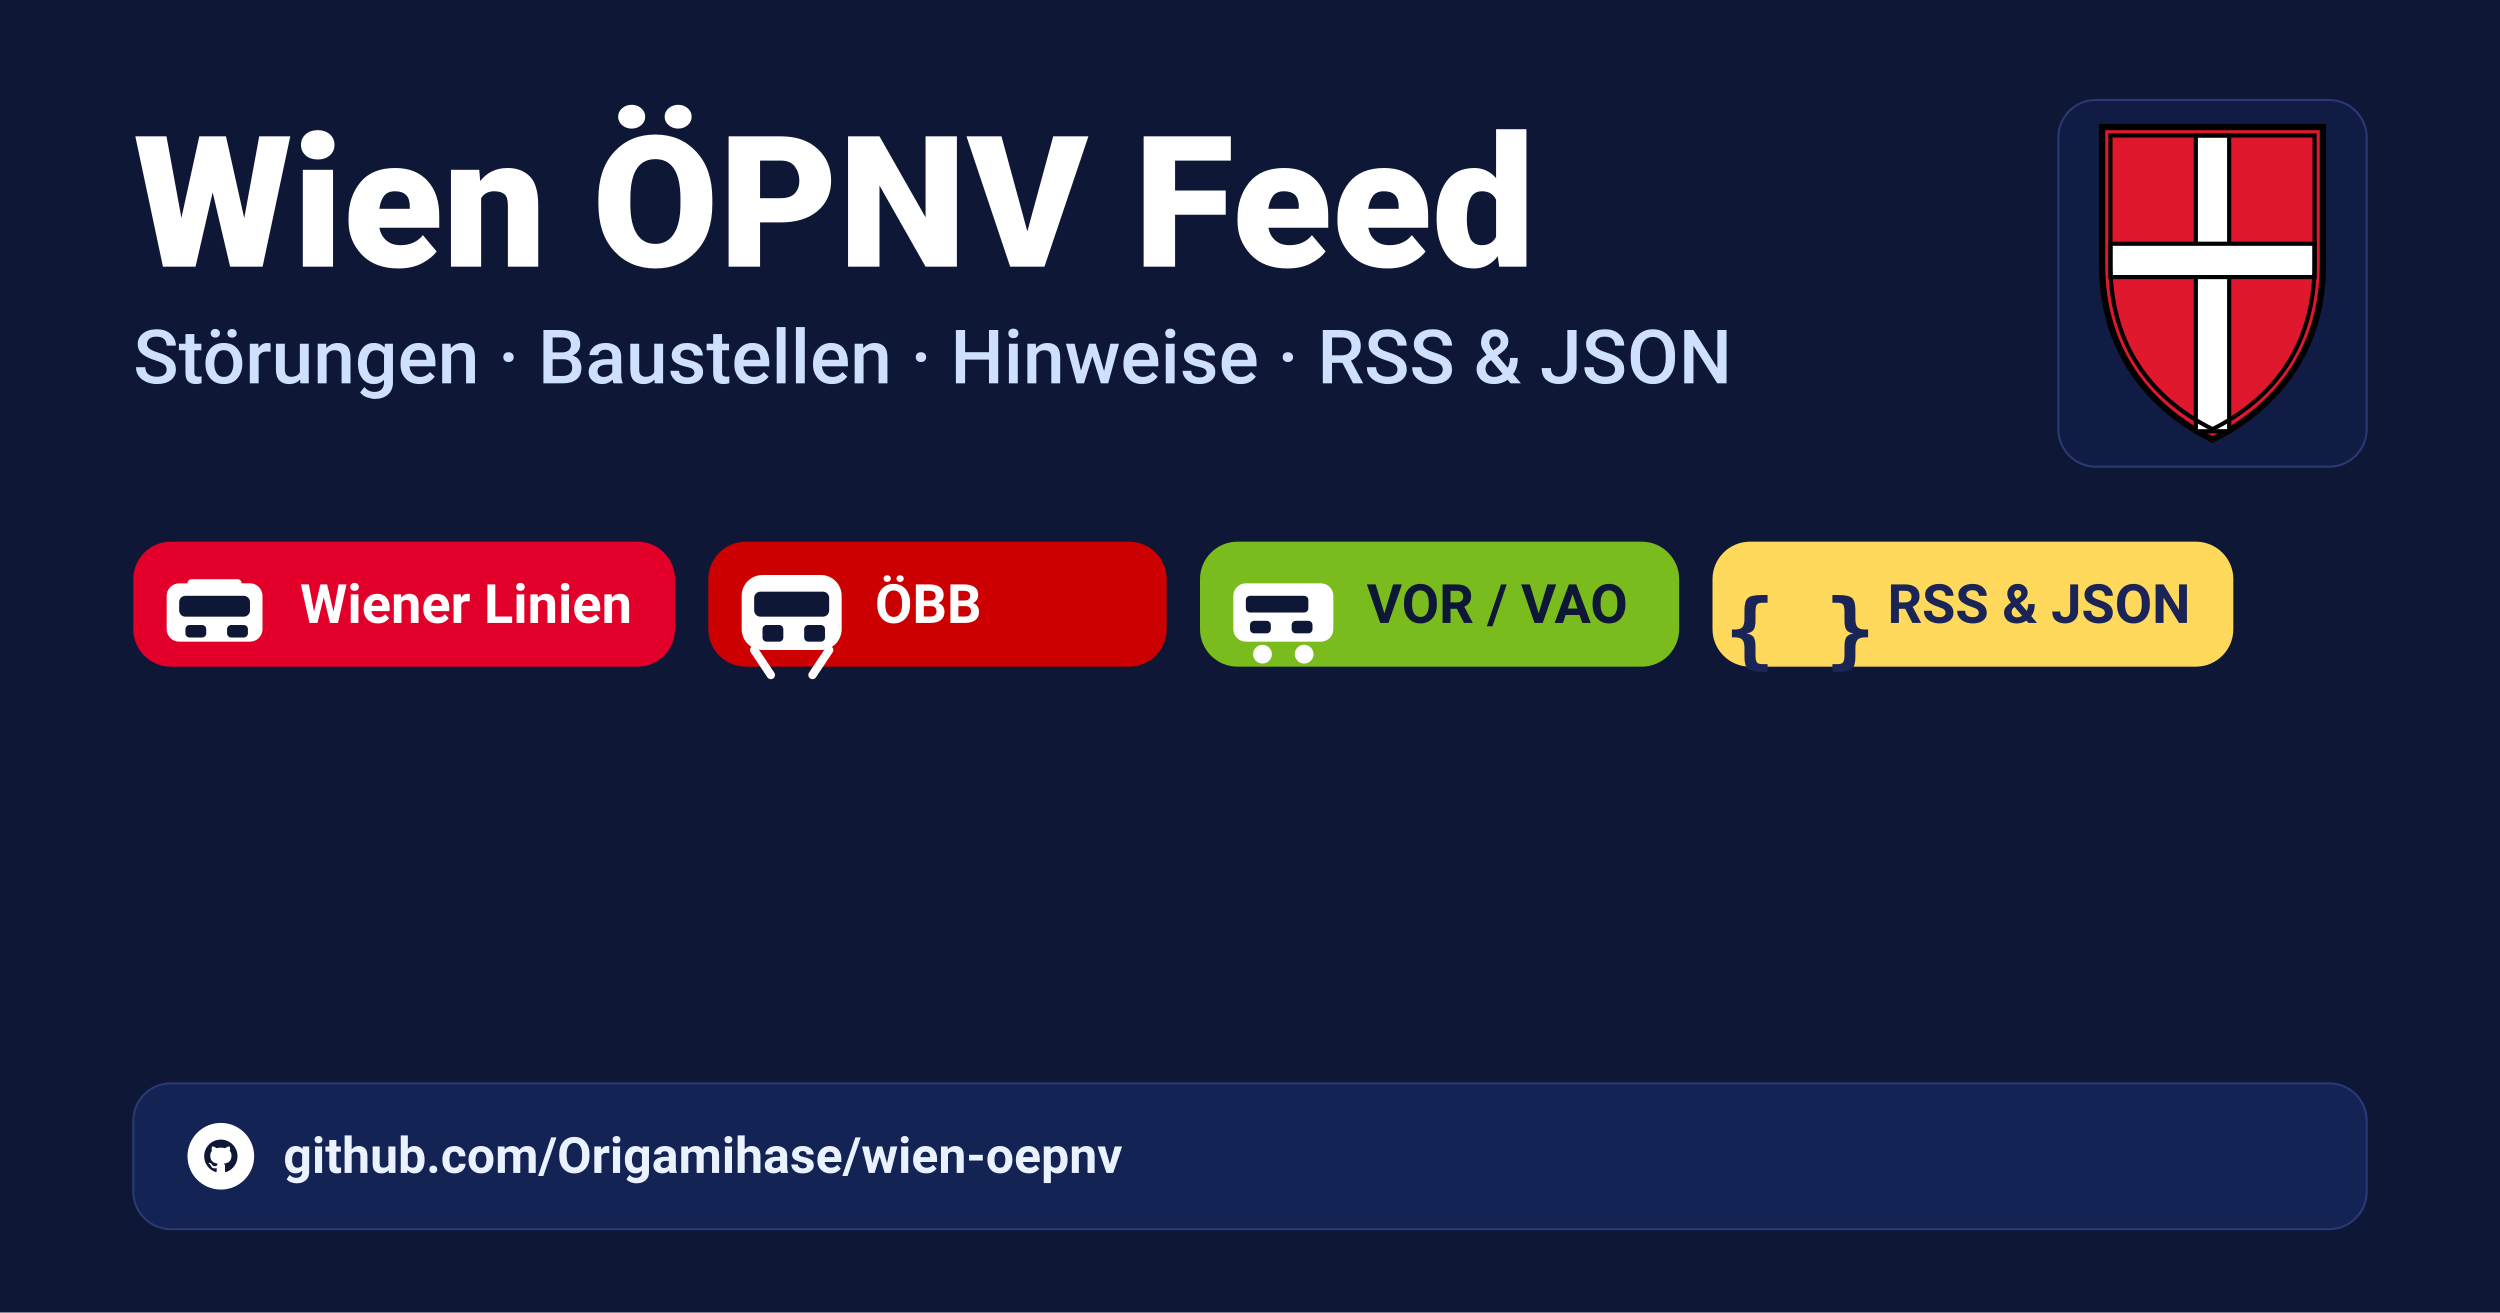
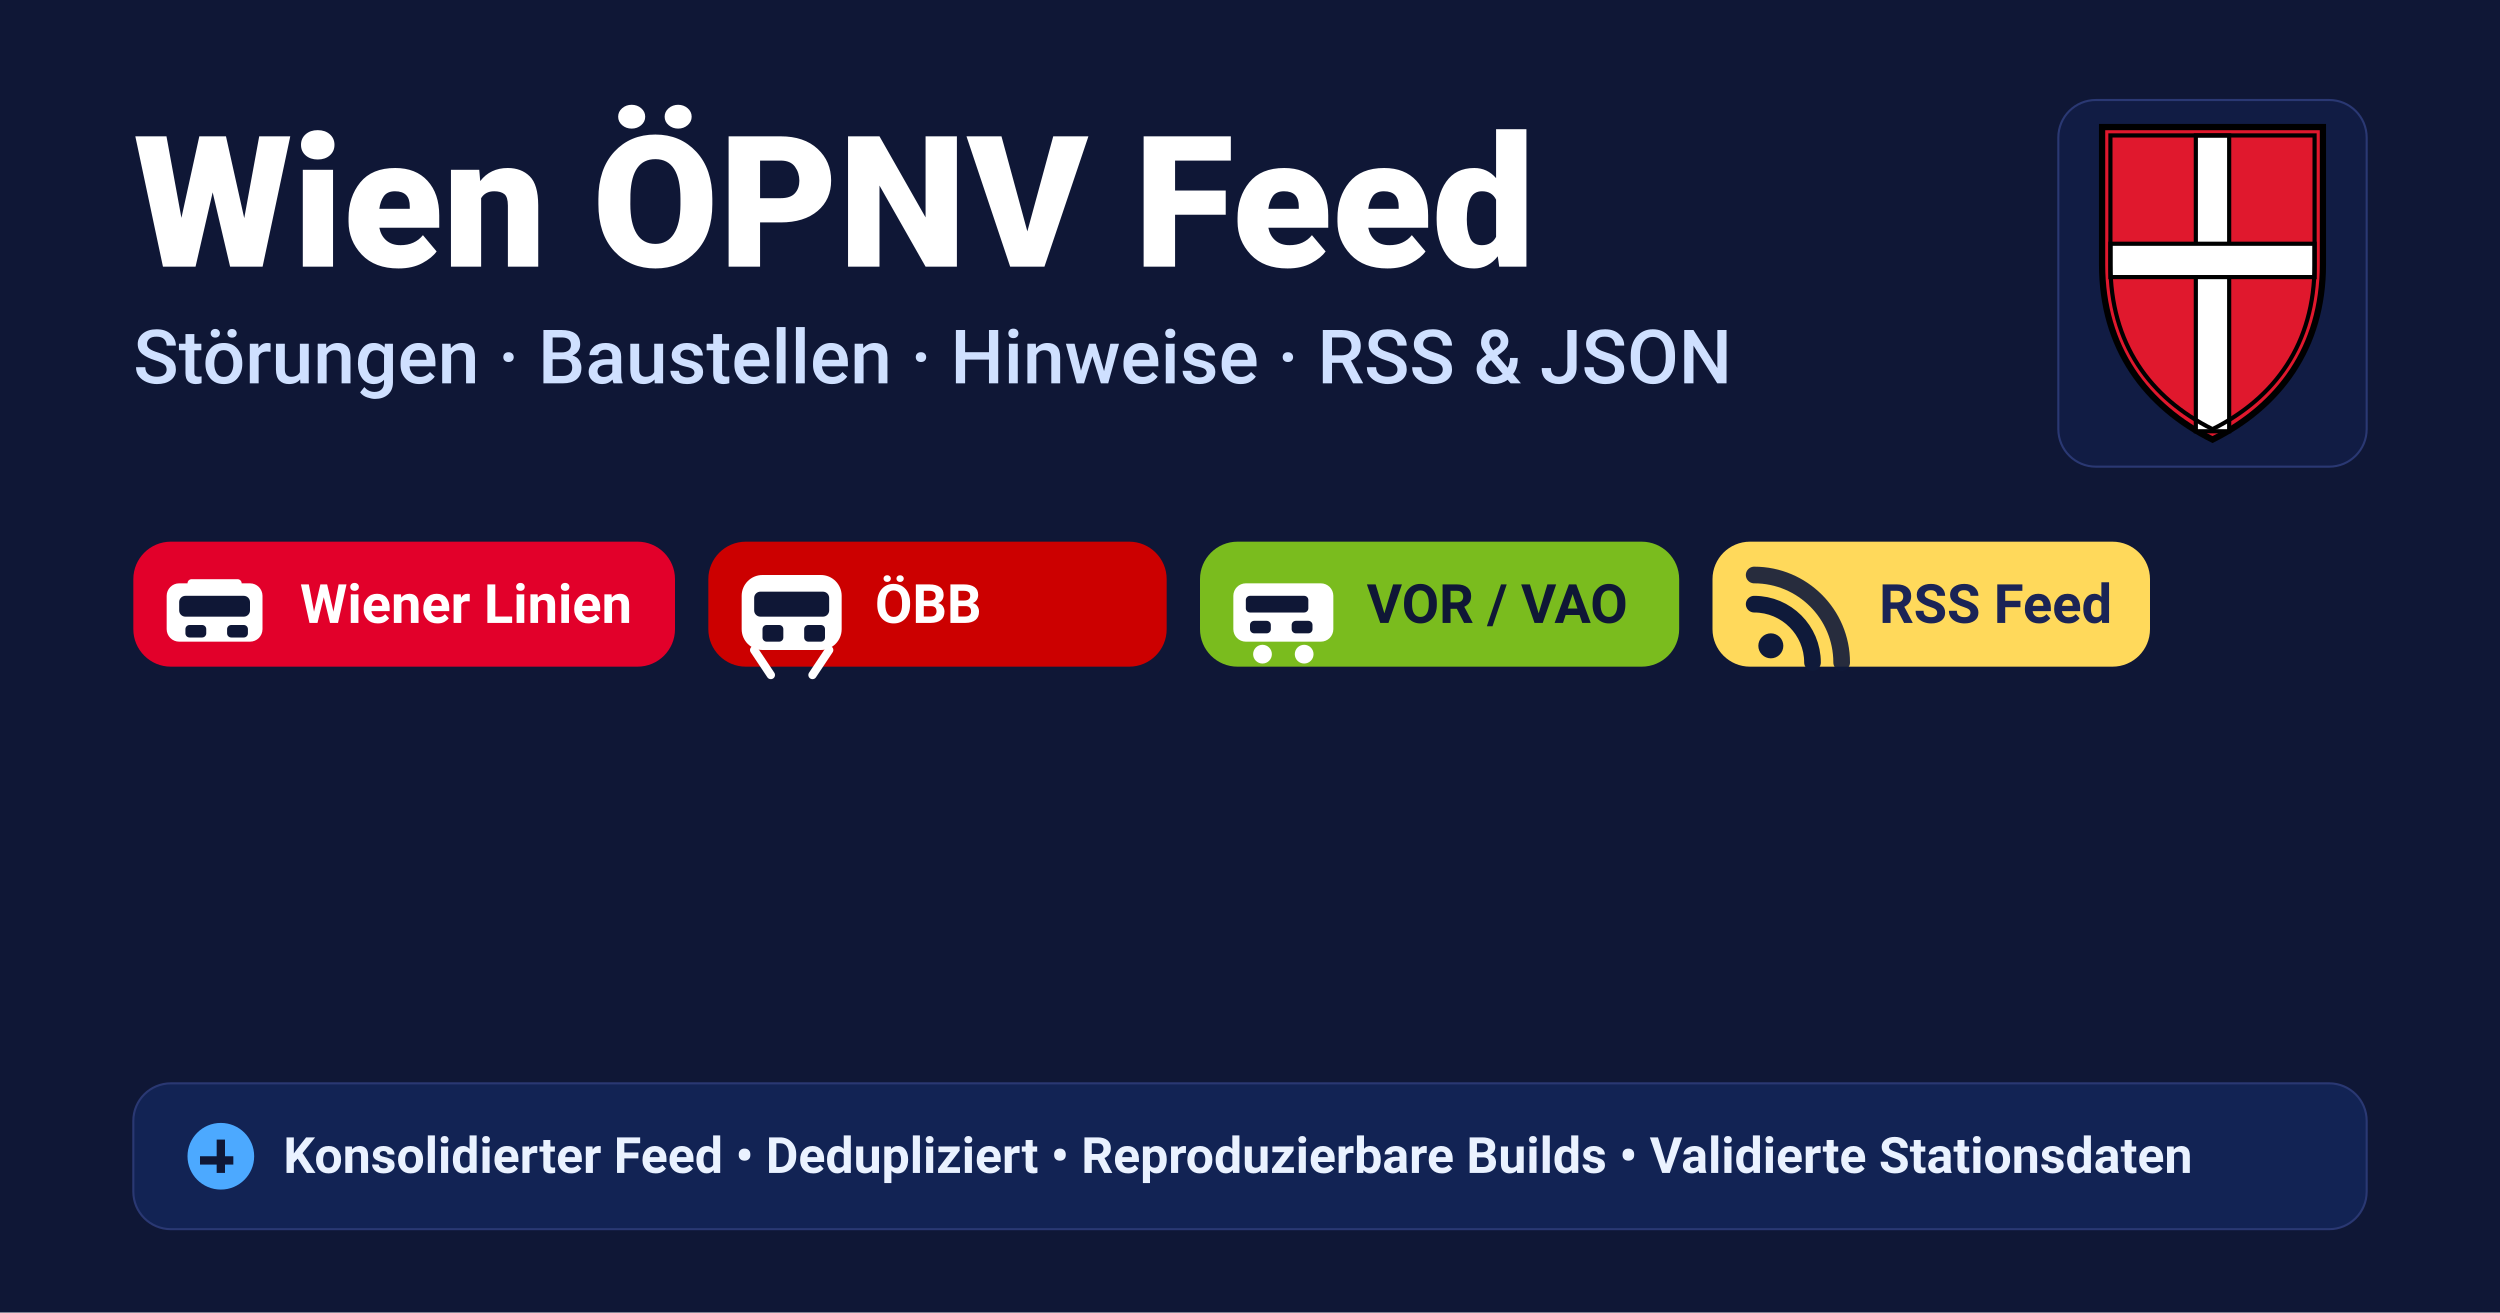
- <svg xmlns="http://www.w3.org/2000/svg" width="1200" height="630" viewBox="0 0 1200 630" aria-label="Wien ÖPNV Feed – Social Preview">
+ <svg xmlns="http://www.w3.org/2000/svg" width="1200" height="630" viewBox="0 0 1200 630" aria-label="Wien ÖPNV Feed – Social Preview (Abstände angepasst)">
  <rect width="1200" height="630" fill="#0F1736" />
  <text x="64" y="128" font-family="system-ui,-apple-system,Segoe UI,Roboto,Helvetica,Arial" font-weight="800" font-size="88" fill="#FFFFFF">Wien ÖPNV Feed</text>
  <text x="64" y="184" font-family="system-ui,-apple-system,Segoe UI,Roboto,Helvetica,Arial" font-weight="500" font-size="36" fill="#CFE0FF">Störungen · Baustellen · Hinweise · RSS &amp; JSON</text>
  <g transform="translate(988,48)">
    <rect width="148" height="176" rx="18" fill="#111C44" stroke="#2A3873" />
    <g transform="translate(11,9)">
      <path d="M10 4 H116 V70 C116 110 95 138 63 154 C31 138 10 110 10 70 V4 Z" fill="#E0182D" stroke="#000000" stroke-width="3" />
      <rect x="55" y="8" width="16" height="142" fill="#FFFFFF" stroke="#000000" stroke-width="2" />
      <rect x="14" y="60" width="98" height="16" fill="#FFFFFF" stroke="#000000" stroke-width="2" />
      <path d="M14 8 H112 V70 C112 108 93 134 63 149 C33 134 14 108 14 70 V8 Z" fill="none" stroke="#000000" stroke-width="2" />
    </g>
  </g>
  <g transform="translate(64,260)">
    <rect width="260" height="60" rx="18" fill="#E2002A" />
    <g transform="translate(16,12)">
      <rect x="0" y="8" width="46" height="28" rx="6" fill="#FFFFFF" />
      <rect x="6" y="14" width="34" height="10" rx="3" fill="#0F1736" />
      <rect x="9" y="28" width="10" height="6" rx="2" fill="#0F1736" />
      <rect x="29" y="28" width="10" height="6" rx="2" fill="#0F1736" />
      <rect x="10" y="6" width="26" height="4" rx="2" fill="#FFFFFF" />
    </g>
    <text x="80" y="39" font-family="system-ui,-apple-system,Segoe UI,Roboto,Helvetica,Arial" font-weight="700" font-size="26" fill="#FFFFFF">Wiener Linien</text>
  </g>
  <g transform="translate(340,260)">
    <rect width="220" height="60" rx="18" fill="#CC0000" />
    <g transform="translate(16,10)">
      <rect x="0" y="6" width="48" height="36" rx="10" fill="#FFFFFF" />
      <rect x="6" y="14" width="36" height="12" rx="3" fill="#0F1736" />
      <rect x="10" y="30" width="10" height="8" rx="2" fill="#0F1736" />
      <rect x="30" y="30" width="10" height="8" rx="2" fill="#0F1736" />
      <path d="M6 42 L14 54" stroke="#FFFFFF" stroke-width="4" stroke-linecap="round" />
      <path d="M42 42 L34 54" stroke="#FFFFFF" stroke-width="4" stroke-linecap="round" />
    </g>
    <text x="80" y="39" font-family="system-ui,-apple-system,Segoe UI,Roboto,Helvetica,Arial" font-weight="700" font-size="26" fill="#FFFFFF">ÖBB</text>
  </g>
  <g transform="translate(576,260)">
    <rect width="230" height="60" rx="18" fill="#7ABC1E" />
    <g transform="translate(16,12)">
      <rect x="0" y="8" width="48" height="28" rx="6" fill="#FFFFFF" />
      <rect x="6" y="14" width="30" height="8" rx="2" fill="#0F1736" />
      <rect x="8" y="26" width="10" height="6" rx="2" fill="#0F1736" />
      <rect x="28" y="26" width="10" height="6" rx="2" fill="#0F1736" />
      <circle cx="14" cy="42" r="4.5" fill="#FFFFFF" />
      <circle cx="34" cy="42" r="4.5" fill="#FFFFFF" />
    </g>
    <text x="80" y="39" font-family="system-ui,-apple-system,Segoe UI,Roboto,Helvetica,Arial" font-weight="700" font-size="26" fill="#0F1736">VOR / VAO</text>
  </g>
  <g transform="translate(822,260)">
-     <rect width="250" height="60" rx="18" fill="#FFD95B" />
-     <g transform="translate(18, 12)">
-       <text x="24" y="44" font-family="monospace, system-ui" font-weight="900" font-size="40" fill="#1B2456" text-anchor="middle">{ }</text>
+     <rect width="210" height="60" rx="18" fill="#FFD95B" />
+     <g transform="translate(16,10)">
+       <circle cx="12" cy="40" r="6" fill="#0F1A3A" />
+       <path d="M4 20a28 28 0 0 1 28 28" stroke="#0F1A3A" stroke-width="8" stroke-linecap="round" fill="none" />
+       <path d="M4 6a42 42 0 0 1 42 42" stroke="#0F1A3A" stroke-width="8" stroke-linecap="round" fill="none" opacity="0.9" />
    </g>
-     <text x="84" y="39" font-family="system-ui,-apple-system,Segoe UI,Roboto,Helvetica,Arial" font-weight="700" font-size="26" fill="#1B2456">RSS &amp; JSON</text>
+     <text x="80" y="39" font-family="system-ui,-apple-system,Segoe UI,Roboto,Helvetica,Arial" font-weight="700" font-size="26" fill="#1B2456">RSS Feed</text>
  </g>
  <g transform="translate(64,520)">
    <rect width="1072" height="70" rx="18" fill="#122354" stroke="#2A3873" />
-     <circle cx="42" cy="35" r="16" fill="#FFFFFF" />
-     <g transform="translate(34, 27)">
-       <path d="M8 0C3.58 0 0 3.58 0 8c0 3.54 2.29 6.53 5.47 7.59.4.07.55-.17.55-.38 0-.19-.01-.82-.01-1.49-2.01.37-2.53-.49-2.69-.94-.09-.23-.48-.94-.82-1.13-.28-.15-.68-.52-.01-.53.63-.01 1.08.58 1.23.82.72 1.21 1.87.87 2.33.66.07-.52.28-.87.51-1.07-1.78-.2-3.64-.89-3.64-3.95 0-.87.31-1.59.82-2.15-.08-.2-.36-1.02.08-2.12 0 0 .67-.21 2.2.82.64-.18 1.32-.27 2-.27.68 0 1.36.09 2 .27 1.53-1.04 2.2-.82 2.2-.82.44 1.1.16 1.92.08 2.12.51.56.82 1.27.82 2.15 0 3.07-1.87 3.75-3.65 3.95.29.25.54.73.54 1.48 0 1.07-.01 1.93-.01 2.2 0 .21.15.46.55.38A8.013 8.013 0 0 0 16 8c0-4.42-3.58-8-8-8z" fill="#0F1736" />
-     </g>
-     <text x="72" y="43" font-family="system-ui,-apple-system,Segoe UI,Roboto,Helvetica,Arial" font-weight="600" font-size="24" fill="#EAF2FF">github.com/Origamihase/wien-oepnv</text>
+     <circle cx="42" cy="35" r="16" fill="#4CA9FF" />
+     <path d="M40 27h4v16h-4zM32 35h16v4H32z" fill="#0F1736" />
+     <text x="72" y="43" font-family="system-ui,-apple-system,Segoe UI,Roboto,Helvetica,Arial" font-weight="600" font-size="24" fill="#EAF2FF">Konsolidierter Feed • Dedupliziert • Reproduzierbare Builds • Validierte Stationsdaten</text>
  </g>
</svg>
